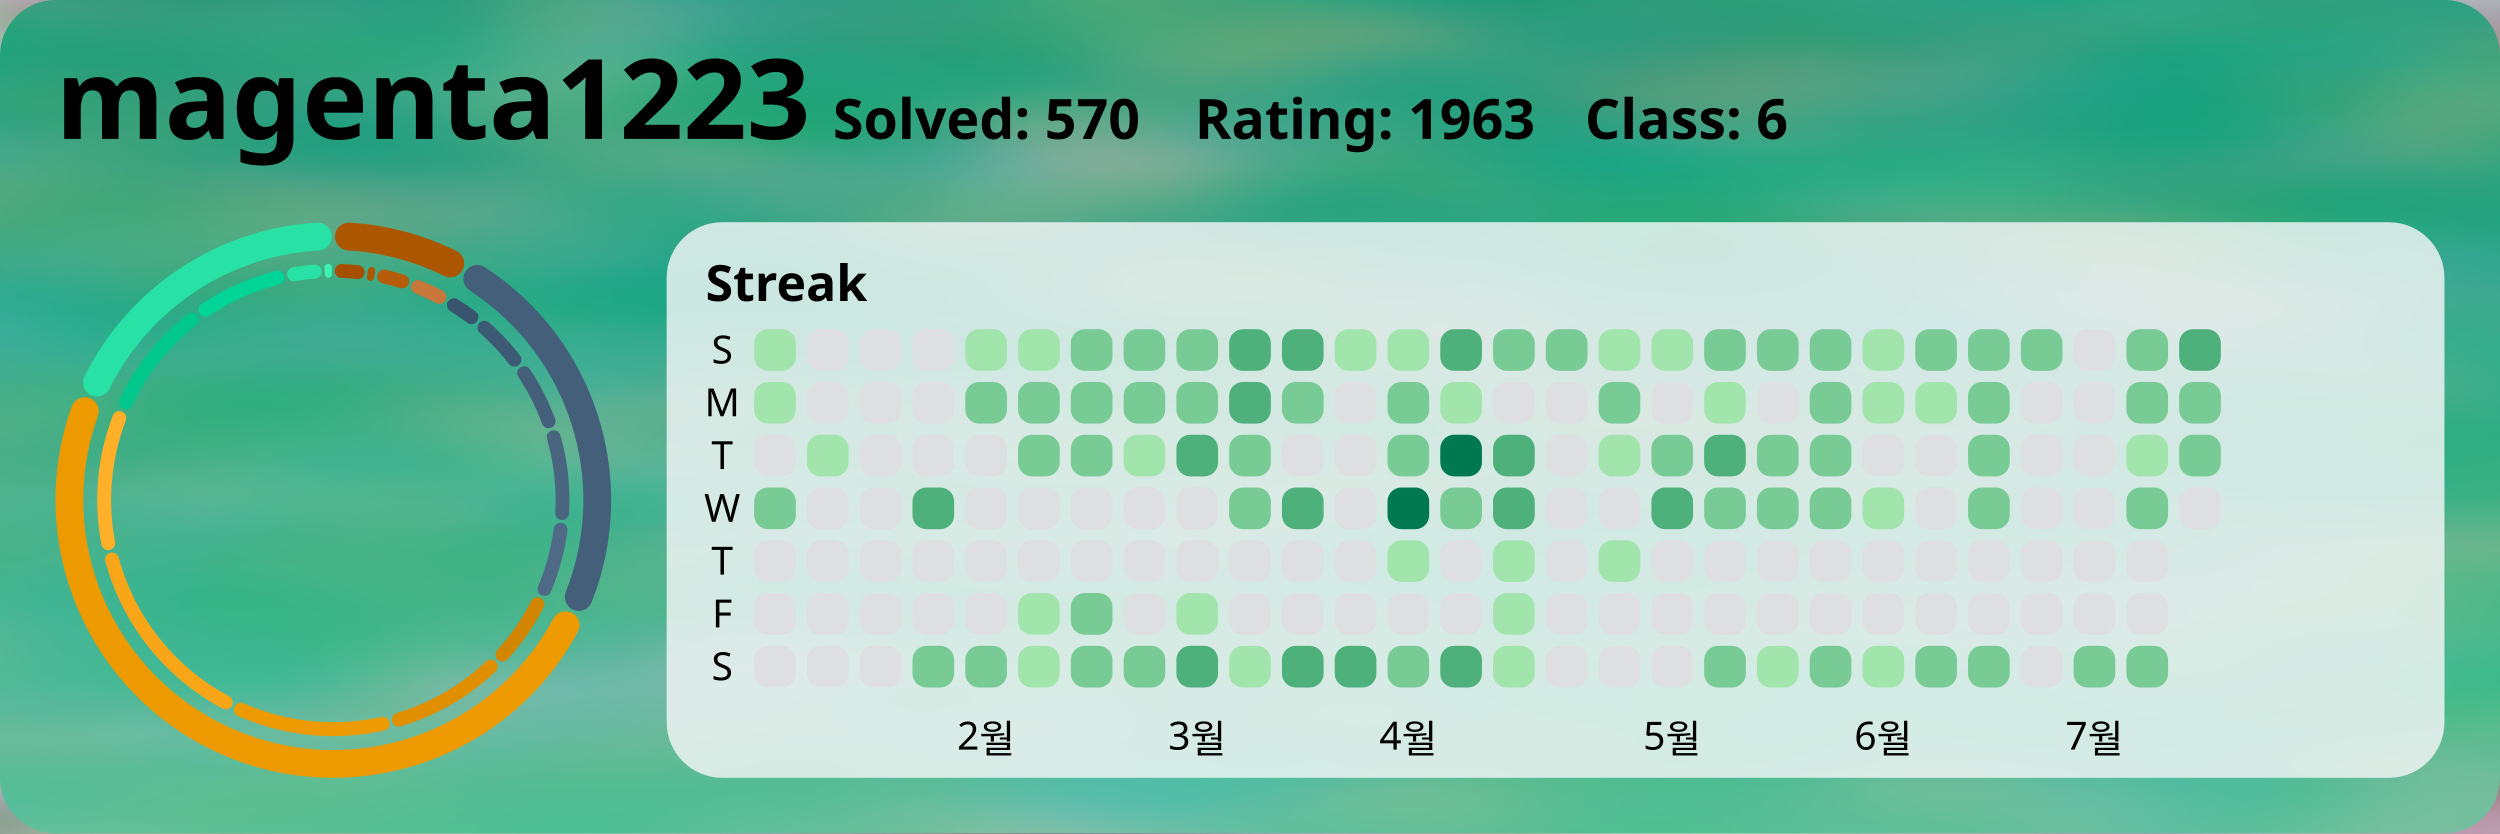
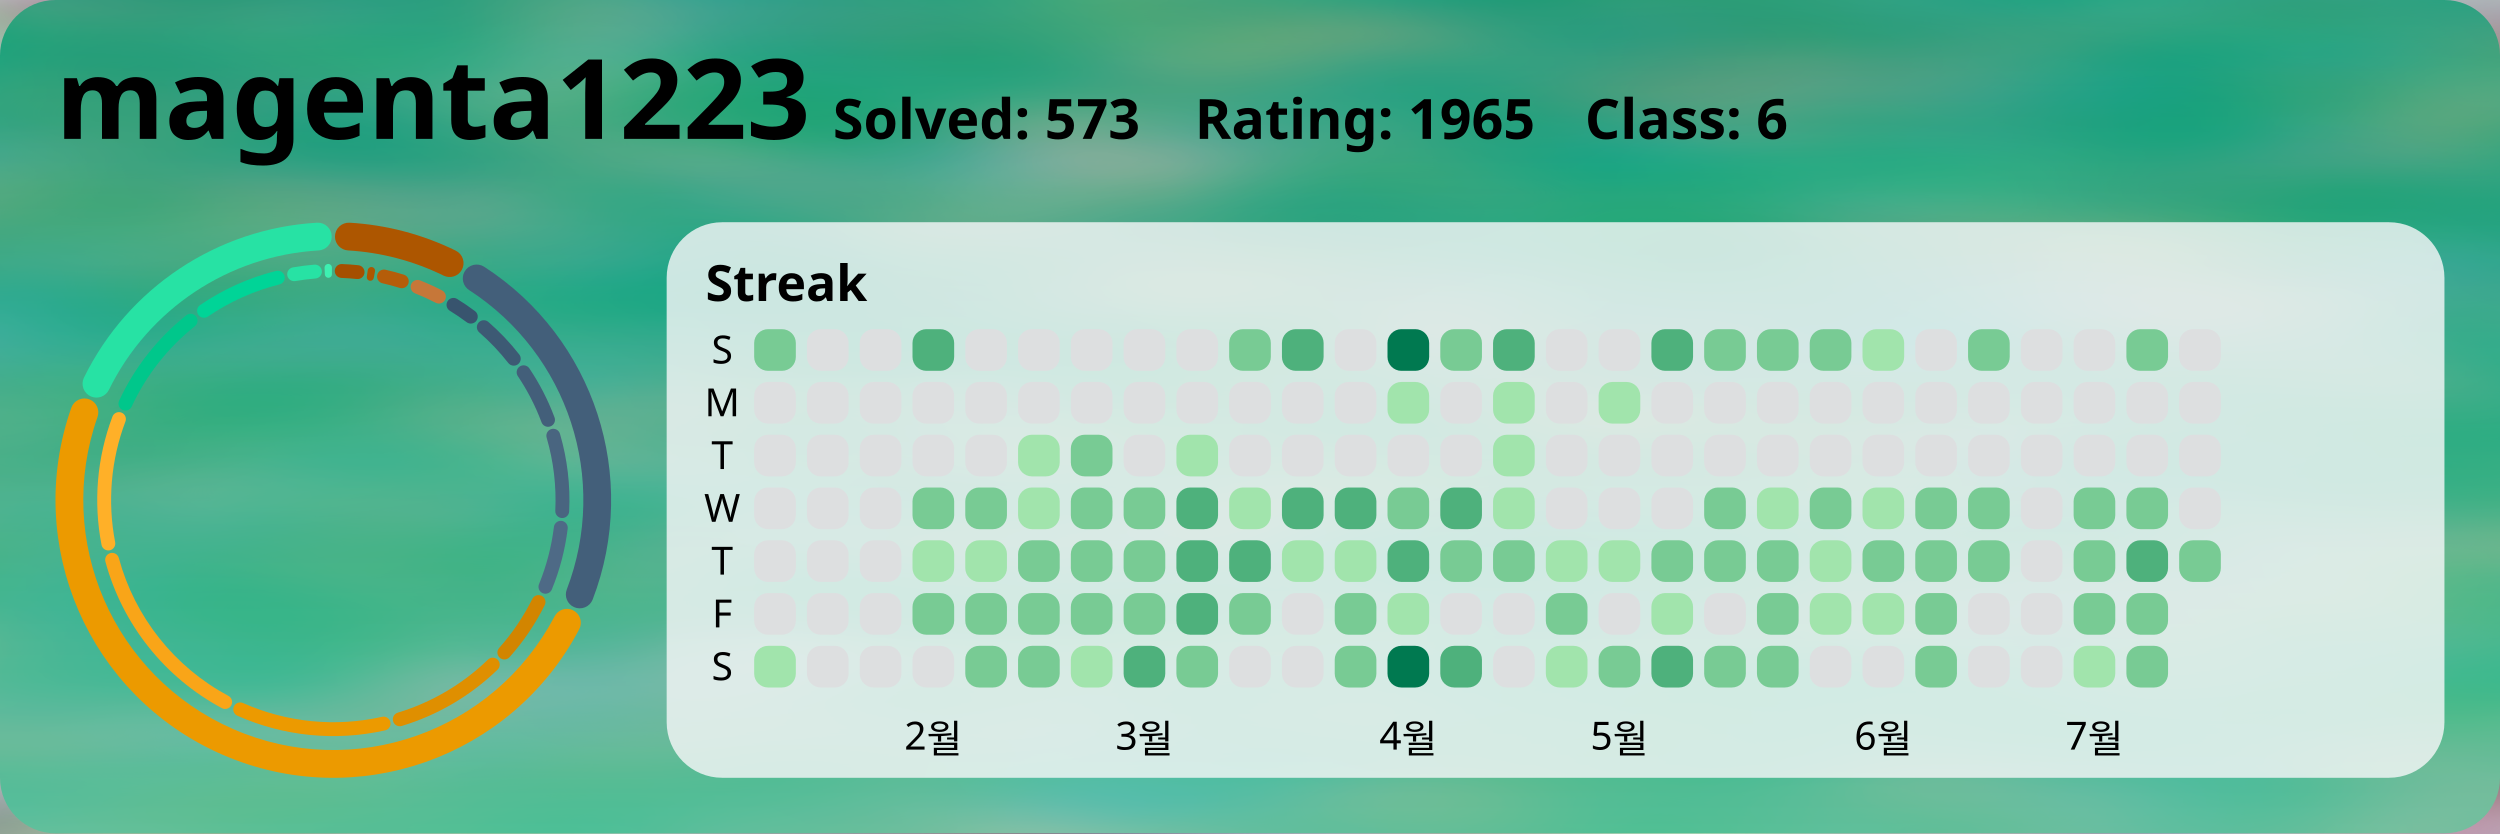
<svg xmlns="http://www.w3.org/2000/svg" id="svg" width="2700" height="900">
  <defs>
    <linearGradient id="ffflux-gradient" gradientTransform="rotate(360, 0.5, 0.5)" x1="50%" y1="0%" x2="50%" y2="100%">
      <stop id="stop1" stop-color="#00C78B" stop-opacity="1" offset="0%" />
      <stop id="stop2" stop-color="#51FDBD" stop-opacity="1" offset="100%" />
    </linearGradient>
    <filter id="ffflux-filter" x="-20%" y="-20%" width="140%" height="140%" filterUnits="objectBoundingBox" primitiveUnits="userSpaceOnUse" color-interpolation-filters="sRGB">
      <feTurbulence type="fractalNoise" baseFrequency="0.002 0.007" numOctaves="2" seed="2" stitchTiles="stitch" x="0%" y="0%" width="100%" height="100%" result="turbulence" />
      <feGaussianBlur stdDeviation="0 0" x="0%" y="0%" width="100%" height="100%" in="turbulence" edgeMode="duplicate" result="blur" />
      <feBlend mode="screen" x="0%" y="0%" width="100%" height="100%" in="SourceGraphic" in2="blur" result="blend" />
      <feComponentTransfer>
        <feFuncR type="linear" slope="0.75" />
        <feFuncG type="linear" slope="0.75" />
        <feFuncB type="linear" slope="0.75" />
      </feComponentTransfer>
    </filter>
  </defs>
  <rect width="2700" height="900" fill="url(#ffflux-gradient)" filter="url(#ffflux-filter)" rx="60" ry="60" />
  <text x="60" y="150" style="font-size: 120px; color: black; font-family: &quot;Noto Sans&quot;, sans-serif; font-weight: bold;">magenta1223</text>
-   <text x="899.531" y="150" style="font-size: 60px; color: black; font-family: &quot;Noto Sans&quot;, sans-serif; font-weight: bold;">Solved: 570</text>
-   <text x="1290.359" y="150" style="font-size: 60px; color: black; font-family: &quot;Noto Sans&quot;, sans-serif; font-weight: bold;">Rating: 1963</text>
+   <text x="899.531" y="150" style="font-size: 60px; color: black; font-family: &quot;Noto Sans&quot;, sans-serif; font-weight: bold;">Solved: 573</text>
+   <text x="1290.359" y="150" style="font-size: 60px; color: black; font-family: &quot;Noto Sans&quot;, sans-serif; font-weight: bold;">Rating: 1965</text>
  <text x="1711.656" y="150" style="font-size: 60px; color: black; font-family: &quot;Noto Sans&quot;, sans-serif; font-weight: bold;">Class: 6</text>
  <g transform="translate(360,540)">
    <path d="M0,-255L0,-240Z" fill="#9D4900" />
-     <path d="M1.528,-247.335A7.5,7.5,0,0,1,9.302,-254.83A255,255,0,0,1,27.186,-253.547A7.5,7.5,0,0,1,33.81,-245.018L33.81,-245.018A7.5,7.5,0,0,1,25.587,-238.632A240,240,0,0,0,8.754,-239.84A7.5,7.5,0,0,1,1.528,-247.335Z" fill="#A54F00" />
-     <path d="M37.348,-248.144A4.005,4.005,0,1,1,45.247,-246.825L43.916,-239.805A3.848,3.848,0,0,1,36.328,-241.071Z" fill="#AD5600" />
-     <path d="M47.579,-242.721A7.5,7.5,0,0,1,56.613,-248.636A255,255,0,0,1,76.631,-243.213A7.5,7.5,0,0,1,81.444,-233.547L81.444,-233.547A7.5,7.5,0,0,1,72.124,-228.907A240,240,0,0,0,53.283,-234.011A7.5,7.5,0,0,1,47.579,-242.721Z" fill="#B55D0A" />
-     <path d="M84.323,-232.523A7.5,7.5,0,0,1,94.159,-236.979A255,255,0,0,1,118.116,-225.995A7.5,7.5,0,0,1,121.158,-215.634L121.158,-215.634A7.5,7.5,0,0,1,111.168,-212.701A240,240,0,0,0,88.62,-223.039A7.5,7.5,0,0,1,84.323,-232.523Z" fill="#C67739" />
-     <path d="M123.813,-214.12A7.5,7.5,0,0,1,134.278,-216.782A255,255,0,0,1,153.703,-203.471A7.5,7.5,0,0,1,154.997,-192.751L154.997,-192.751A7.5,7.5,0,0,1,144.661,-191.502A240,240,0,0,0,126.379,-204.03A7.5,7.5,0,0,1,123.813,-214.12Z" fill="#38546E" />
-     <path d="M157.367,-190.821A7.5,7.5,0,0,1,168.128,-191.724A255,255,0,0,1,201.559,-156.202A7.5,7.5,0,0,1,200.005,-145.516L200.005,-145.516A7.5,7.5,0,0,1,189.702,-147.014A240,240,0,0,0,158.238,-180.446A7.5,7.5,0,0,1,157.367,-190.821Z" fill="#3D5A74" />
-     <path d="M201.788,-143.034A7.5,7.5,0,0,1,212.41,-141.092A255,255,0,0,1,239.484,-87.593A7.5,7.5,0,0,1,234.758,-77.884L234.758,-77.884A7.5,7.5,0,0,1,225.396,-82.441A240,240,0,0,0,199.915,-132.792A7.5,7.5,0,0,1,201.788,-143.034Z" fill="#435F7A" />
-     <path d="M235.702,-74.978A7.5,7.5,0,0,1,245.232,-69.901A255,255,0,0,1,254.583,14.581A7.5,7.5,0,0,1,246.393,21.619L246.393,21.619A7.5,7.5,0,0,1,239.607,13.723A240,240,0,0,0,230.807,-65.789A7.5,7.5,0,0,1,235.702,-74.978Z" fill="#496580" />
-     <path d="M246.107,24.662A7.5,7.5,0,0,1,252.842,33.103A255,255,0,0,1,234.977,99.05A7.5,7.5,0,0,1,224.902,102.937L224.902,102.937A7.5,7.5,0,0,1,221.155,93.224A240,240,0,0,0,237.969,31.155A7.5,7.5,0,0,1,246.107,24.662Z" fill="#4E6A86" />
-     <path d="M223.613,105.708A7.5,7.5,0,0,1,227.13,115.917A255,255,0,0,1,188.198,172.065A7.5,7.5,0,0,1,177.404,172.351L177.404,172.351A7.5,7.5,0,0,1,177.128,161.944A240,240,0,0,0,213.77,109.099A7.5,7.5,0,0,1,223.613,105.708Z" fill="#D28500" />
-     <path d="M175.261,174.53A7.5,7.5,0,0,1,175.153,185.328A255,255,0,0,1,72.922,244.351A7.5,7.5,0,0,1,63.517,239.045L63.517,239.045A7.5,7.5,0,0,1,68.632,229.977A240,240,0,0,0,164.85,174.426A7.5,7.5,0,0,1,175.261,174.53Z" fill="#DF8F00" />
-     <path d="M60.559,239.812A7.5,7.5,0,0,1,54.914,249.017A255,255,0,0,1,-102.922,233.307A7.5,7.5,0,0,1,-106.642,223.17L-106.642,223.17A7.5,7.5,0,0,1,-96.867,219.583A240,240,0,0,0,51.683,234.369A7.5,7.5,0,0,1,60.559,239.812Z" fill="#EC9A00" />
-     <path d="M-109.391,221.835A7.5,7.5,0,0,1,-119.657,225.183A255,255,0,0,1,-246.268,66.161A7.5,7.5,0,0,1,-240.705,56.906L-240.705,56.906A7.5,7.5,0,0,1,-231.781,62.269A240,240,0,0,0,-112.618,211.937A7.5,7.5,0,0,1,-109.391,221.835Z" fill="#F9A518" />
-     <path d="M-241.389,53.928A7.5,7.5,0,0,1,-250.436,48.031A255,255,0,0,1,-238.123,-91.227A7.5,7.5,0,0,1,-228.183,-95.445L-228.183,-95.445A7.5,7.5,0,0,1,-224.116,-85.861A240,240,0,0,0,-235.704,45.206A7.5,7.5,0,0,1,-241.389,53.928Z" fill="#FFB028" />
-     <path d="M-226.986,-98.257A7.5,7.5,0,0,1,-230.839,-108.344A255,255,0,0,1,-157.311,-200.695A7.5,7.5,0,0,1,-146.616,-199.2L-146.616,-199.2A7.5,7.5,0,0,1,-148.057,-188.889A240,240,0,0,0,-217.26,-101.971A7.5,7.5,0,0,1,-226.986,-98.257Z" fill="#00C78B" />
-     <path d="M-144.144,-200.997A7.5,7.5,0,0,1,-142.26,-211.629A255,255,0,0,1,-62.08,-247.328A7.5,7.5,0,0,1,-52.918,-241.613L-52.918,-241.613A7.5,7.5,0,0,1,-58.429,-232.779A240,240,0,0,0,-133.892,-199.181A7.5,7.5,0,0,1,-144.144,-200.997Z" fill="#00D497" />
-     <path d="M-49.929,-242.248A7.5,7.5,0,0,1,-43.884,-251.196A255,255,0,0,1,-20.525,-254.173A7.5,7.5,0,0,1,-12.429,-247.028L-12.429,-247.028A7.5,7.5,0,0,1,-19.318,-239.221A240,240,0,0,0,-41.303,-236.419A7.5,7.5,0,0,1,-49.929,-242.248Z" fill="#27E2A4" />
-     <path d="M-9.534,-250.757A4.005,4.005,0,1,1,-1.528,-250.934L-1.528,-243.788A3.848,3.848,0,0,1,-9.219,-243.619Z" fill="#3EF0B1" />
+     <path d="M1.528,-247.335A7.5,7.5,0,0,1,9.302,-254.83A255,255,0,0,1,26.996,-253.567A7.5,7.5,0,0,1,33.626,-245.044L33.626,-245.044A7.5,7.5,0,0,1,25.408,-238.651A240,240,0,0,0,8.754,-239.84A7.5,7.5,0,0,1,1.528,-247.335Z" fill="#A54F00" />
+     <path d="M37.166,-248.2A3.977,3.977,0,1,1,45.011,-246.898L43.676,-239.82A3.819,3.819,0,0,1,36.143,-241.071Z" fill="#AD5600" />
+     <path d="M47.341,-242.767A7.5,7.5,0,0,1,56.369,-248.692A255,255,0,0,1,76.196,-243.35A7.5,7.5,0,0,1,81.026,-233.692L81.026,-233.692A7.5,7.5,0,0,1,71.714,-229.035A240,240,0,0,0,53.053,-234.063A7.5,7.5,0,0,1,47.341,-242.767Z" fill="#B55D0A" />
+     <path d="M83.907,-232.673A7.5,7.5,0,0,1,93.735,-237.147A255,255,0,0,1,117.503,-226.314A7.5,7.5,0,0,1,120.572,-215.962L120.572,-215.962A7.5,7.5,0,0,1,110.591,-213.002A240,240,0,0,0,88.221,-223.197A7.5,7.5,0,0,1,83.907,-232.673Z" fill="#C67739" />
+     <path d="M123.231,-214.455A7.5,7.5,0,0,1,133.689,-217.146A255,255,0,0,1,152.974,-204.02A7.5,7.5,0,0,1,154.307,-193.304L154.307,-193.304A7.5,7.5,0,0,1,143.975,-192.019A240,240,0,0,0,125.825,-204.372A7.5,7.5,0,0,1,123.231,-214.455Z" fill="#38546E" />
+     <path d="M156.683,-191.383A7.5,7.5,0,0,1,167.44,-192.324A255,255,0,0,1,200.781,-157.201A7.5,7.5,0,0,1,199.281,-146.507L199.281,-146.507A7.5,7.5,0,0,1,188.97,-147.953A240,240,0,0,0,157.591,-181.011A7.5,7.5,0,0,1,156.683,-191.383Z" fill="#3D5A74" />
+     <path d="M201.076,-144.034A7.5,7.5,0,0,1,211.707,-142.144A255,255,0,0,1,238.902,-89.167A7.5,7.5,0,0,1,234.24,-79.427L234.24,-79.427A7.5,7.5,0,0,1,224.849,-83.922A240,240,0,0,0,199.254,-133.783A7.5,7.5,0,0,1,201.076,-144.034Z" fill="#435F7A" />
+     <path d="M235.204,-76.527A7.5,7.5,0,0,1,244.767,-71.513A255,255,0,0,1,254.7,12.362A7.5,7.5,0,0,1,246.572,19.471L246.572,19.471A7.5,7.5,0,0,1,239.718,11.635A240,240,0,0,0,230.369,-67.306A7.5,7.5,0,0,1,235.204,-76.527Z" fill="#496580" />
+     <path d="M246.313,22.516A7.5,7.5,0,0,1,253.121,30.898A255,255,0,0,1,236.004,96.577A7.5,7.5,0,0,1,225.971,100.569L225.971,100.569A7.5,7.5,0,0,1,222.122,90.896A240,240,0,0,0,238.232,29.08A7.5,7.5,0,0,1,246.313,22.516Z" fill="#4E6A86" />
+     <path d="M224.711,103.353A7.5,7.5,0,0,1,228.335,113.525A255,255,0,0,1,190.299,169.739A7.5,7.5,0,0,1,179.509,170.158L179.509,170.158A7.5,7.5,0,0,1,179.105,159.754A240,240,0,0,0,214.904,106.847A7.5,7.5,0,0,1,224.711,103.353Z" fill="#D28500" />
+     <path d="M177.393,172.362A7.5,7.5,0,0,1,177.418,183.161A255,255,0,0,1,73.937,244.046A7.5,7.5,0,0,1,64.51,238.779L64.51,238.779A7.5,7.5,0,0,1,69.587,229.69A240,240,0,0,0,166.982,172.386A7.5,7.5,0,0,1,177.393,172.362Z" fill="#DF8F00" />
+     <path d="M61.555,239.558A7.5,7.5,0,0,1,55.948,248.787A255,255,0,0,1,-103.648,232.985A7.5,7.5,0,0,1,-107.337,222.836L-107.337,222.836A7.5,7.5,0,0,1,-97.551,219.28A240,240,0,0,0,52.657,234.152A7.5,7.5,0,0,1,61.555,239.558Z" fill="#EC9A00" />
+     <path d="M-110.081,221.493A7.5,7.5,0,0,1,-120.358,224.809A255,255,0,0,1,-246.164,66.545A7.5,7.5,0,0,1,-240.616,57.281L-240.616,57.281A7.5,7.5,0,0,1,-231.684,62.631A240,240,0,0,0,-113.278,211.585A7.5,7.5,0,0,1,-110.081,221.493Z" fill="#F9A518" />
+     <path d="M-241.305,54.304A7.5,7.5,0,0,1,-250.36,48.421A255,255,0,0,1,-238.563,-90.071A7.5,7.5,0,0,1,-228.643,-94.337L-228.643,-94.337A7.5,7.5,0,0,1,-224.53,-84.773A240,240,0,0,0,-235.633,45.573A7.5,7.5,0,0,1,-241.305,54.304Z" fill="#FFB028" />
+     <path d="M-227.46,-97.155A7.5,7.5,0,0,1,-231.361,-107.224A255,255,0,0,1,-158.846,-199.481A7.5,7.5,0,0,1,-148.141,-198.069L-148.141,-198.069A7.5,7.5,0,0,1,-149.503,-187.747A240,240,0,0,0,-217.752,-100.917A7.5,7.5,0,0,1,-227.46,-97.155Z" fill="#00C78B" />
+     <path d="M-145.682,-199.884A7.5,7.5,0,0,1,-143.881,-210.531A255,255,0,0,1,-61.809,-247.396A7.5,7.5,0,0,1,-52.653,-241.671L-52.653,-241.671A7.5,7.5,0,0,1,-58.173,-232.843A240,240,0,0,0,-135.417,-198.147A7.5,7.5,0,0,1,-145.682,-199.884Z" fill="#00D497" />
+     <path d="M-49.664,-242.303A7.5,7.5,0,0,1,-43.608,-251.244A255,255,0,0,1,-20.466,-254.177A7.5,7.5,0,0,1,-12.372,-247.03L-12.372,-247.03A7.5,7.5,0,0,1,-19.262,-239.226A240,240,0,0,0,-41.043,-236.464A7.5,7.5,0,0,1,-49.664,-242.303Z" fill="#27E2A4" />
+     <path d="M-9.478,-250.788A3.977,3.977,0,1,1,-1.528,-250.963L-1.528,-243.76A3.819,3.819,0,0,1,-9.162,-243.593Z" fill="#3EF0B1" />
    <path d="M0,-255L0,-240Z" fill="#51FDBD" />
    <path d="M0,-255L0,-240Z" fill="#009EE5" />
    <path d="M0,-255L0,-240Z" fill="#00A9F0" />
    <path d="M0,-255L0,-240Z" fill="#00B4FC" />
    <path d="M0,-255L0,-240Z" fill="#2BBFFF" />
    <path d="M0,-255L0,-240Z" fill="#41CAFF" />
    <path d="M0,-255L0,-240Z" fill="#E0004C" />
    <path d="M0,-255L0,-240Z" fill="#EA0053" />
    <path d="M0,-255L0,-240Z" fill="#F5005A" />
    <path d="M0,-255L0,-240Z" fill="#FF0062" />
    <path d="M0,-255L0,-240Z" fill="#CE3D38" />
-     <path d="M1.761,-284.507A15,15,0,0,1,17.643,-299.481A300,300,0,0,1,132.981,-268.917A15,15,0,0,1,139.363,-248.042L139.363,-248.042A15,15,0,0,1,119.683,-242.025A270,270,0,0,0,15.879,-269.533A15,15,0,0,1,1.761,-284.507Z" fill="#AD5600" />
-     <path d="M142.423,-246.298A15,15,0,0,1,163.637,-251.442A300,300,0,0,1,278.98,110.32A15,15,0,0,1,258.704,118.404L258.704,118.404A15,15,0,0,1,251.082,99.288A270,270,0,0,0,147.273,-226.298A15,15,0,0,1,142.423,-246.298Z" fill="#435F7A" />
-     <path d="M257.218,121.598A15,15,0,0,1,264.096,142.314A300,300,0,0,1,-282.475,-101.035A15,15,0,0,1,-262.477,-109.786L-262.477,-109.786A15,15,0,0,1,-254.227,-90.932A270,270,0,0,0,237.687,128.082A15,15,0,0,1,257.218,121.598Z" fill="#EC9A00" />
-     <path d="M-261.098,-113.027A15,15,0,0,1,-268.657,-133.504A300,300,0,0,1,-17.643,-299.481A15,15,0,0,1,-1.761,-284.507L-1.761,-284.507A15,15,0,0,1,-15.879,-269.533A270,270,0,0,0,-241.791,-120.154A15,15,0,0,1,-261.098,-113.027Z" fill="#27E2A4" />
+     <path d="M1.761,-284.507A15,15,0,0,1,17.643,-299.481A300,300,0,0,1,132.251,-269.276A15,15,0,0,1,138.69,-248.42L138.69,-248.42A15,15,0,0,1,119.026,-242.349A270,270,0,0,0,15.879,-269.533A15,15,0,0,1,1.761,-284.507Z" fill="#AD5600" />
+     <path d="M141.755,-246.684A15,15,0,0,1,162.954,-251.885A300,300,0,0,1,280.123,107.383A15,15,0,0,1,259.933,115.68L259.933,115.68A15,15,0,0,1,252.111,96.645A270,270,0,0,0,146.658,-226.696A15,15,0,0,1,141.755,-246.684Z" fill="#435F7A" />
+     <path d="M258.481,118.889A15,15,0,0,1,265.576,139.532A300,300,0,0,1,-282.961,-99.665A15,15,0,0,1,-263.006,-108.512L-263.006,-108.512A15,15,0,0,1,-254.665,-89.698A270,270,0,0,0,239.019,125.579A15,15,0,0,1,258.481,118.889Z" fill="#EC9A00" />
+     <path d="M-261.643,-111.759A15,15,0,0,1,-269.301,-132.2A300,300,0,0,1,-17.643,-299.481A15,15,0,0,1,-1.761,-284.507L-1.761,-284.507A15,15,0,0,1,-15.879,-269.533A270,270,0,0,0,-242.371,-118.98A15,15,0,0,1,-261.643,-111.759Z" fill="#27E2A4" />
    <path d="M0,-300L0,-270Z" fill="#00B4FC" />
    <path d="M0,-300L0,-270Z" fill="#F5005A" />
  </g>
  <rect transform="translate(720,240)" width="1920" height="600" rx="60" ry="60" style="fill: rgb(247, 248, 249); opacity: 0.8;" />
  <text transform="translate(720,240)" x="42" y="66" style="dominant-baseline: middle; font-size: 54px; color: black; font-family: &quot;Noto Sans&quot;, sans-serif; font-weight: bold;">Streak</text>
  <g transform="translate(780,378)">
    <text x="0" y="0" style="text-anchor: middle; dominant-baseline: middle; font-size: 42px; color: black; font-family: &quot;Noto Sans&quot;, sans-serif;">S</text>
    <text x="0" y="57" style="text-anchor: middle; dominant-baseline: middle; font-size: 42px; color: black; font-family: &quot;Noto Sans&quot;, sans-serif;">M</text>
    <text x="0" y="114" style="text-anchor: middle; dominant-baseline: middle; font-size: 42px; color: black; font-family: &quot;Noto Sans&quot;, sans-serif;">T</text>
    <text x="0" y="171" style="text-anchor: middle; dominant-baseline: middle; font-size: 42px; color: black; font-family: &quot;Noto Sans&quot;, sans-serif;">W</text>
    <text x="0" y="228" style="text-anchor: middle; dominant-baseline: middle; font-size: 42px; color: black; font-family: &quot;Noto Sans&quot;, sans-serif;">T</text>
    <text x="0" y="285" style="text-anchor: middle; dominant-baseline: middle; font-size: 42px; color: black; font-family: &quot;Noto Sans&quot;, sans-serif;">F</text>
    <text x="0" y="342" style="text-anchor: middle; dominant-baseline: middle; font-size: 42px; color: black; font-family: &quot;Noto Sans&quot;, sans-serif;">S</text>
-     <rect rx="15" ry="15" width="45" height="45" fill="#A1E4AC" x="34.5" y="-22.5" />
-     <rect rx="15" ry="15" width="45" height="45" fill="#A1E4AC" x="34.5" y="34.5" />
+     <rect rx="15" ry="15" width="45" height="45" fill="#78CB94" x="34.5" y="-22.5" />
+     <rect rx="15" ry="15" width="45" height="45" fill="#DDDFE0" x="34.5" y="34.5" />
    <rect rx="15" ry="15" width="45" height="45" fill="#DDDFE0" x="34.5" y="91.5" />
-     <rect rx="15" ry="15" width="45" height="45" fill="#78CB94" x="34.5" y="148.5" />
+     <rect rx="15" ry="15" width="45" height="45" fill="#DDDFE0" x="34.5" y="148.5" />
    <rect rx="15" ry="15" width="45" height="45" fill="#DDDFE0" x="34.5" y="205.5" />
    <rect rx="15" ry="15" width="45" height="45" fill="#DDDFE0" x="34.5" y="262.5" />
-     <rect rx="15" ry="15" width="45" height="45" fill="#DDDFE0" x="34.5" y="319.5" />
+     <rect rx="15" ry="15" width="45" height="45" fill="#A1E4AC" x="34.5" y="319.5" />
    <rect rx="15" ry="15" width="45" height="45" fill="#DDDFE0" x="91.5" y="-22.5" />
    <rect rx="15" ry="15" width="45" height="45" fill="#DDDFE0" x="91.5" y="34.5" />
-     <rect rx="15" ry="15" width="45" height="45" fill="#A1E4AC" x="91.5" y="91.5" />
+     <rect rx="15" ry="15" width="45" height="45" fill="#DDDFE0" x="91.5" y="91.5" />
    <rect rx="15" ry="15" width="45" height="45" fill="#DDDFE0" x="91.5" y="148.5" />
    <rect rx="15" ry="15" width="45" height="45" fill="#DDDFE0" x="91.5" y="205.5" />
    <rect rx="15" ry="15" width="45" height="45" fill="#DDDFE0" x="91.5" y="262.5" />
    <rect rx="15" ry="15" width="45" height="45" fill="#DDDFE0" x="91.5" y="319.5" />
    <rect rx="15" ry="15" width="45" height="45" fill="#DDDFE0" x="148.5" y="-22.5" />
    <rect rx="15" ry="15" width="45" height="45" fill="#DDDFE0" x="148.5" y="34.5" />
    <rect rx="15" ry="15" width="45" height="45" fill="#DDDFE0" x="148.5" y="91.5" />
    <rect rx="15" ry="15" width="45" height="45" fill="#DDDFE0" x="148.5" y="148.5" />
    <rect rx="15" ry="15" width="45" height="45" fill="#DDDFE0" x="148.5" y="205.5" />
    <rect rx="15" ry="15" width="45" height="45" fill="#DDDFE0" x="148.5" y="262.5" />
    <rect rx="15" ry="15" width="45" height="45" fill="#DDDFE0" x="148.5" y="319.5" />
-     <rect rx="15" ry="15" width="45" height="45" fill="#DDDFE0" x="205.5" y="-22.5" />
+     <rect rx="15" ry="15" width="45" height="45" fill="#4EB17C" x="205.5" y="-22.5" />
    <rect rx="15" ry="15" width="45" height="45" fill="#DDDFE0" x="205.5" y="34.5" />
    <rect rx="15" ry="15" width="45" height="45" fill="#DDDFE0" x="205.5" y="91.5" />
-     <rect rx="15" ry="15" width="45" height="45" fill="#4EB17C" x="205.5" y="148.5" />
-     <rect rx="15" ry="15" width="45" height="45" fill="#DDDFE0" x="205.5" y="205.5" />
-     <rect rx="15" ry="15" width="45" height="45" fill="#DDDFE0" x="205.5" y="262.5" />
-     <rect rx="15" ry="15" width="45" height="45" fill="#78CB94" x="205.5" y="319.5" />
-     <rect rx="15" ry="15" width="45" height="45" fill="#A1E4AC" x="262.5" y="-22.5" />
-     <rect rx="15" ry="15" width="45" height="45" fill="#78CB94" x="262.5" y="34.5" />
+     <rect rx="15" ry="15" width="45" height="45" fill="#78CB94" x="205.5" y="148.5" />
+     <rect rx="15" ry="15" width="45" height="45" fill="#A1E4AC" x="205.5" y="205.5" />
+     <rect rx="15" ry="15" width="45" height="45" fill="#78CB94" x="205.5" y="262.5" />
+     <rect rx="15" ry="15" width="45" height="45" fill="#DDDFE0" x="205.5" y="319.5" />
+     <text x="228" y="399" style="text-anchor: middle; dominant-baseline: hanging; font-size: 42px; color: black; font-family: &quot;Noto Sans&quot;, sans-serif;">2월</text>
+     <rect rx="15" ry="15" width="45" height="45" fill="#DDDFE0" x="262.5" y="-22.5" />
+     <rect rx="15" ry="15" width="45" height="45" fill="#DDDFE0" x="262.5" y="34.5" />
    <rect rx="15" ry="15" width="45" height="45" fill="#DDDFE0" x="262.5" y="91.5" />
-     <rect rx="15" ry="15" width="45" height="45" fill="#DDDFE0" x="262.5" y="148.5" />
-     <rect rx="15" ry="15" width="45" height="45" fill="#DDDFE0" x="262.5" y="205.5" />
-     <rect rx="15" ry="15" width="45" height="45" fill="#DDDFE0" x="262.5" y="262.5" />
+     <rect rx="15" ry="15" width="45" height="45" fill="#78CB94" x="262.5" y="148.5" />
+     <rect rx="15" ry="15" width="45" height="45" fill="#A1E4AC" x="262.5" y="205.5" />
+     <rect rx="15" ry="15" width="45" height="45" fill="#78CB94" x="262.5" y="262.5" />
    <rect rx="15" ry="15" width="45" height="45" fill="#78CB94" x="262.5" y="319.5" />
-     <text x="285" y="399" style="text-anchor: middle; dominant-baseline: hanging; font-size: 42px; color: black; font-family: &quot;Noto Sans&quot;, sans-serif;">2월</text>
-     <rect rx="15" ry="15" width="45" height="45" fill="#A1E4AC" x="319.5" y="-22.5" />
-     <rect rx="15" ry="15" width="45" height="45" fill="#78CB94" x="319.5" y="34.5" />
-     <rect rx="15" ry="15" width="45" height="45" fill="#78CB94" x="319.5" y="91.5" />
-     <rect rx="15" ry="15" width="45" height="45" fill="#DDDFE0" x="319.5" y="148.5" />
-     <rect rx="15" ry="15" width="45" height="45" fill="#DDDFE0" x="319.5" y="205.5" />
-     <rect rx="15" ry="15" width="45" height="45" fill="#A1E4AC" x="319.5" y="262.5" />
-     <rect rx="15" ry="15" width="45" height="45" fill="#A1E4AC" x="319.5" y="319.5" />
-     <rect rx="15" ry="15" width="45" height="45" fill="#78CB94" x="376.5" y="-22.5" />
-     <rect rx="15" ry="15" width="45" height="45" fill="#78CB94" x="376.5" y="34.5" />
+     <rect rx="15" ry="15" width="45" height="45" fill="#DDDFE0" x="319.5" y="-22.5" />
+     <rect rx="15" ry="15" width="45" height="45" fill="#DDDFE0" x="319.5" y="34.5" />
+     <rect rx="15" ry="15" width="45" height="45" fill="#A1E4AC" x="319.5" y="91.5" />
+     <rect rx="15" ry="15" width="45" height="45" fill="#A1E4AC" x="319.5" y="148.5" />
+     <rect rx="15" ry="15" width="45" height="45" fill="#78CB94" x="319.5" y="205.5" />
+     <rect rx="15" ry="15" width="45" height="45" fill="#78CB94" x="319.5" y="262.5" />
+     <rect rx="15" ry="15" width="45" height="45" fill="#78CB94" x="319.5" y="319.5" />
+     <rect rx="15" ry="15" width="45" height="45" fill="#DDDFE0" x="376.5" y="-22.5" />
+     <rect rx="15" ry="15" width="45" height="45" fill="#DDDFE0" x="376.5" y="34.5" />
    <rect rx="15" ry="15" width="45" height="45" fill="#78CB94" x="376.5" y="91.5" />
-     <rect rx="15" ry="15" width="45" height="45" fill="#DDDFE0" x="376.5" y="148.5" />
-     <rect rx="15" ry="15" width="45" height="45" fill="#DDDFE0" x="376.5" y="205.5" />
+     <rect rx="15" ry="15" width="45" height="45" fill="#78CB94" x="376.5" y="148.5" />
+     <rect rx="15" ry="15" width="45" height="45" fill="#78CB94" x="376.5" y="205.5" />
    <rect rx="15" ry="15" width="45" height="45" fill="#78CB94" x="376.5" y="262.5" />
-     <rect rx="15" ry="15" width="45" height="45" fill="#78CB94" x="376.5" y="319.5" />
-     <rect rx="15" ry="15" width="45" height="45" fill="#78CB94" x="433.5" y="-22.5" />
-     <rect rx="15" ry="15" width="45" height="45" fill="#78CB94" x="433.5" y="34.5" />
-     <rect rx="15" ry="15" width="45" height="45" fill="#A1E4AC" x="433.5" y="91.5" />
-     <rect rx="15" ry="15" width="45" height="45" fill="#DDDFE0" x="433.5" y="148.5" />
-     <rect rx="15" ry="15" width="45" height="45" fill="#DDDFE0" x="433.5" y="205.5" />
-     <rect rx="15" ry="15" width="45" height="45" fill="#DDDFE0" x="433.5" y="262.5" />
-     <rect rx="15" ry="15" width="45" height="45" fill="#78CB94" x="433.5" y="319.5" />
-     <rect rx="15" ry="15" width="45" height="45" fill="#78CB94" x="490.5" y="-22.5" />
-     <rect rx="15" ry="15" width="45" height="45" fill="#78CB94" x="490.5" y="34.5" />
-     <rect rx="15" ry="15" width="45" height="45" fill="#4EB17C" x="490.5" y="91.5" />
-     <rect rx="15" ry="15" width="45" height="45" fill="#DDDFE0" x="490.5" y="148.5" />
-     <rect rx="15" ry="15" width="45" height="45" fill="#DDDFE0" x="490.5" y="205.5" />
-     <rect rx="15" ry="15" width="45" height="45" fill="#A1E4AC" x="490.5" y="262.5" />
-     <rect rx="15" ry="15" width="45" height="45" fill="#4EB17C" x="490.5" y="319.5" />
-     <text x="513" y="399" style="text-anchor: middle; dominant-baseline: hanging; font-size: 42px; color: black; font-family: &quot;Noto Sans&quot;, sans-serif;">3월</text>
-     <rect rx="15" ry="15" width="45" height="45" fill="#4EB17C" x="547.5" y="-22.5" />
-     <rect rx="15" ry="15" width="45" height="45" fill="#4EB17C" x="547.5" y="34.5" />
-     <rect rx="15" ry="15" width="45" height="45" fill="#78CB94" x="547.5" y="91.5" />
-     <rect rx="15" ry="15" width="45" height="45" fill="#78CB94" x="547.5" y="148.5" />
-     <rect rx="15" ry="15" width="45" height="45" fill="#DDDFE0" x="547.5" y="205.5" />
-     <rect rx="15" ry="15" width="45" height="45" fill="#DDDFE0" x="547.5" y="262.5" />
-     <rect rx="15" ry="15" width="45" height="45" fill="#A1E4AC" x="547.5" y="319.5" />
+     <rect rx="15" ry="15" width="45" height="45" fill="#A1E4AC" x="376.5" y="319.5" />
+     <rect rx="15" ry="15" width="45" height="45" fill="#DDDFE0" x="433.5" y="-22.5" />
+     <rect rx="15" ry="15" width="45" height="45" fill="#DDDFE0" x="433.5" y="34.5" />
+     <rect rx="15" ry="15" width="45" height="45" fill="#DDDFE0" x="433.5" y="91.5" />
+     <rect rx="15" ry="15" width="45" height="45" fill="#78CB94" x="433.5" y="148.5" />
+     <rect rx="15" ry="15" width="45" height="45" fill="#78CB94" x="433.5" y="205.5" />
+     <rect rx="15" ry="15" width="45" height="45" fill="#78CB94" x="433.5" y="262.5" />
+     <rect rx="15" ry="15" width="45" height="45" fill="#4EB17C" x="433.5" y="319.5" />
+     <text x="456" y="399" style="text-anchor: middle; dominant-baseline: hanging; font-size: 42px; color: black; font-family: &quot;Noto Sans&quot;, sans-serif;">3월</text>
+     <rect rx="15" ry="15" width="45" height="45" fill="#DDDFE0" x="490.5" y="-22.5" />
+     <rect rx="15" ry="15" width="45" height="45" fill="#DDDFE0" x="490.5" y="34.5" />
+     <rect rx="15" ry="15" width="45" height="45" fill="#A1E4AC" x="490.5" y="91.5" />
+     <rect rx="15" ry="15" width="45" height="45" fill="#4EB17C" x="490.5" y="148.5" />
+     <rect rx="15" ry="15" width="45" height="45" fill="#4EB17C" x="490.5" y="205.5" />
+     <rect rx="15" ry="15" width="45" height="45" fill="#4EB17C" x="490.5" y="262.5" />
+     <rect rx="15" ry="15" width="45" height="45" fill="#78CB94" x="490.5" y="319.5" />
+     <rect rx="15" ry="15" width="45" height="45" fill="#78CB94" x="547.5" y="-22.5" />
+     <rect rx="15" ry="15" width="45" height="45" fill="#DDDFE0" x="547.5" y="34.5" />
+     <rect rx="15" ry="15" width="45" height="45" fill="#DDDFE0" x="547.5" y="91.5" />
+     <rect rx="15" ry="15" width="45" height="45" fill="#A1E4AC" x="547.5" y="148.5" />
+     <rect rx="15" ry="15" width="45" height="45" fill="#4EB17C" x="547.5" y="205.5" />
+     <rect rx="15" ry="15" width="45" height="45" fill="#78CB94" x="547.5" y="262.5" />
+     <rect rx="15" ry="15" width="45" height="45" fill="#DDDFE0" x="547.5" y="319.5" />
    <rect rx="15" ry="15" width="45" height="45" fill="#4EB17C" x="604.5" y="-22.5" />
-     <rect rx="15" ry="15" width="45" height="45" fill="#78CB94" x="604.5" y="34.5" />
+     <rect rx="15" ry="15" width="45" height="45" fill="#DDDFE0" x="604.5" y="34.5" />
    <rect rx="15" ry="15" width="45" height="45" fill="#DDDFE0" x="604.5" y="91.5" />
    <rect rx="15" ry="15" width="45" height="45" fill="#4EB17C" x="604.5" y="148.5" />
-     <rect rx="15" ry="15" width="45" height="45" fill="#DDDFE0" x="604.5" y="205.5" />
+     <rect rx="15" ry="15" width="45" height="45" fill="#A1E4AC" x="604.5" y="205.5" />
    <rect rx="15" ry="15" width="45" height="45" fill="#DDDFE0" x="604.5" y="262.5" />
-     <rect rx="15" ry="15" width="45" height="45" fill="#4EB17C" x="604.5" y="319.5" />
-     <rect rx="15" ry="15" width="45" height="45" fill="#A1E4AC" x="661.5" y="-22.5" />
+     <rect rx="15" ry="15" width="45" height="45" fill="#DDDFE0" x="604.5" y="319.5" />
+     <rect rx="15" ry="15" width="45" height="45" fill="#DDDFE0" x="661.5" y="-22.5" />
    <rect rx="15" ry="15" width="45" height="45" fill="#DDDFE0" x="661.5" y="34.5" />
    <rect rx="15" ry="15" width="45" height="45" fill="#DDDFE0" x="661.5" y="91.5" />
-     <rect rx="15" ry="15" width="45" height="45" fill="#DDDFE0" x="661.5" y="148.5" />
-     <rect rx="15" ry="15" width="45" height="45" fill="#DDDFE0" x="661.5" y="205.5" />
-     <rect rx="15" ry="15" width="45" height="45" fill="#DDDFE0" x="661.5" y="262.5" />
-     <rect rx="15" ry="15" width="45" height="45" fill="#4EB17C" x="661.5" y="319.5" />
-     <rect rx="15" ry="15" width="45" height="45" fill="#A1E4AC" x="718.5" y="-22.5" />
-     <rect rx="15" ry="15" width="45" height="45" fill="#78CB94" x="718.5" y="34.5" />
-     <rect rx="15" ry="15" width="45" height="45" fill="#78CB94" x="718.5" y="91.5" />
-     <rect rx="15" ry="15" width="45" height="45" fill="#007950" x="718.5" y="148.5" />
-     <rect rx="15" ry="15" width="45" height="45" fill="#A1E4AC" x="718.5" y="205.5" />
-     <rect rx="15" ry="15" width="45" height="45" fill="#DDDFE0" x="718.5" y="262.5" />
-     <rect rx="15" ry="15" width="45" height="45" fill="#78CB94" x="718.5" y="319.5" />
+     <rect rx="15" ry="15" width="45" height="45" fill="#4EB17C" x="661.5" y="148.5" />
+     <rect rx="15" ry="15" width="45" height="45" fill="#A1E4AC" x="661.5" y="205.5" />
+     <rect rx="15" ry="15" width="45" height="45" fill="#78CB94" x="661.5" y="262.5" />
+     <rect rx="15" ry="15" width="45" height="45" fill="#78CB94" x="661.5" y="319.5" />
+     <rect rx="15" ry="15" width="45" height="45" fill="#007950" x="718.5" y="-22.5" />
+     <rect rx="15" ry="15" width="45" height="45" fill="#A1E4AC" x="718.5" y="34.5" />
+     <rect rx="15" ry="15" width="45" height="45" fill="#DDDFE0" x="718.5" y="91.5" />
+     <rect rx="15" ry="15" width="45" height="45" fill="#78CB94" x="718.5" y="148.5" />
+     <rect rx="15" ry="15" width="45" height="45" fill="#4EB17C" x="718.5" y="205.5" />
+     <rect rx="15" ry="15" width="45" height="45" fill="#A1E4AC" x="718.5" y="262.5" />
+     <rect rx="15" ry="15" width="45" height="45" fill="#007950" x="718.5" y="319.5" />
    <text x="741" y="399" style="text-anchor: middle; dominant-baseline: hanging; font-size: 42px; color: black; font-family: &quot;Noto Sans&quot;, sans-serif;">4월</text>
-     <rect rx="15" ry="15" width="45" height="45" fill="#4EB17C" x="775.5" y="-22.5" />
-     <rect rx="15" ry="15" width="45" height="45" fill="#A1E4AC" x="775.5" y="34.5" />
-     <rect rx="15" ry="15" width="45" height="45" fill="#007950" x="775.5" y="91.5" />
-     <rect rx="15" ry="15" width="45" height="45" fill="#78CB94" x="775.5" y="148.5" />
-     <rect rx="15" ry="15" width="45" height="45" fill="#DDDFE0" x="775.5" y="205.5" />
+     <rect rx="15" ry="15" width="45" height="45" fill="#78CB94" x="775.5" y="-22.5" />
+     <rect rx="15" ry="15" width="45" height="45" fill="#DDDFE0" x="775.5" y="34.5" />
+     <rect rx="15" ry="15" width="45" height="45" fill="#DDDFE0" x="775.5" y="91.5" />
+     <rect rx="15" ry="15" width="45" height="45" fill="#4EB17C" x="775.5" y="148.5" />
+     <rect rx="15" ry="15" width="45" height="45" fill="#78CB94" x="775.5" y="205.5" />
    <rect rx="15" ry="15" width="45" height="45" fill="#DDDFE0" x="775.5" y="262.5" />
    <rect rx="15" ry="15" width="45" height="45" fill="#4EB17C" x="775.5" y="319.5" />
-     <rect rx="15" ry="15" width="45" height="45" fill="#78CB94" x="832.5" y="-22.5" />
-     <rect rx="15" ry="15" width="45" height="45" fill="#DDDFE0" x="832.5" y="34.5" />
-     <rect rx="15" ry="15" width="45" height="45" fill="#4EB17C" x="832.5" y="91.5" />
-     <rect rx="15" ry="15" width="45" height="45" fill="#4EB17C" x="832.5" y="148.5" />
-     <rect rx="15" ry="15" width="45" height="45" fill="#A1E4AC" x="832.5" y="205.5" />
-     <rect rx="15" ry="15" width="45" height="45" fill="#A1E4AC" x="832.5" y="262.5" />
-     <rect rx="15" ry="15" width="45" height="45" fill="#A1E4AC" x="832.5" y="319.5" />
-     <rect rx="15" ry="15" width="45" height="45" fill="#78CB94" x="889.5" y="-22.5" />
+     <rect rx="15" ry="15" width="45" height="45" fill="#4EB17C" x="832.5" y="-22.5" />
+     <rect rx="15" ry="15" width="45" height="45" fill="#A1E4AC" x="832.5" y="34.5" />
+     <rect rx="15" ry="15" width="45" height="45" fill="#A1E4AC" x="832.5" y="91.5" />
+     <rect rx="15" ry="15" width="45" height="45" fill="#A1E4AC" x="832.5" y="148.5" />
+     <rect rx="15" ry="15" width="45" height="45" fill="#78CB94" x="832.5" y="205.5" />
+     <rect rx="15" ry="15" width="45" height="45" fill="#DDDFE0" x="832.5" y="262.5" />
+     <rect rx="15" ry="15" width="45" height="45" fill="#DDDFE0" x="832.5" y="319.5" />
+     <rect rx="15" ry="15" width="45" height="45" fill="#DDDFE0" x="889.5" y="-22.5" />
    <rect rx="15" ry="15" width="45" height="45" fill="#DDDFE0" x="889.5" y="34.5" />
    <rect rx="15" ry="15" width="45" height="45" fill="#DDDFE0" x="889.5" y="91.5" />
    <rect rx="15" ry="15" width="45" height="45" fill="#DDDFE0" x="889.5" y="148.5" />
-     <rect rx="15" ry="15" width="45" height="45" fill="#DDDFE0" x="889.5" y="205.5" />
-     <rect rx="15" ry="15" width="45" height="45" fill="#DDDFE0" x="889.5" y="262.5" />
-     <rect rx="15" ry="15" width="45" height="45" fill="#DDDFE0" x="889.5" y="319.5" />
-     <rect rx="15" ry="15" width="45" height="45" fill="#A1E4AC" x="946.5" y="-22.5" />
-     <rect rx="15" ry="15" width="45" height="45" fill="#78CB94" x="946.5" y="34.5" />
-     <rect rx="15" ry="15" width="45" height="45" fill="#A1E4AC" x="946.5" y="91.5" />
+     <rect rx="15" ry="15" width="45" height="45" fill="#A1E4AC" x="889.5" y="205.5" />
+     <rect rx="15" ry="15" width="45" height="45" fill="#78CB94" x="889.5" y="262.5" />
+     <rect rx="15" ry="15" width="45" height="45" fill="#A1E4AC" x="889.5" y="319.5" />
+     <rect rx="15" ry="15" width="45" height="45" fill="#DDDFE0" x="946.5" y="-22.5" />
+     <rect rx="15" ry="15" width="45" height="45" fill="#A1E4AC" x="946.5" y="34.5" />
+     <rect rx="15" ry="15" width="45" height="45" fill="#DDDFE0" x="946.5" y="91.5" />
    <rect rx="15" ry="15" width="45" height="45" fill="#DDDFE0" x="946.5" y="148.5" />
    <rect rx="15" ry="15" width="45" height="45" fill="#A1E4AC" x="946.5" y="205.5" />
    <rect rx="15" ry="15" width="45" height="45" fill="#DDDFE0" x="946.5" y="262.5" />
-     <rect rx="15" ry="15" width="45" height="45" fill="#DDDFE0" x="946.5" y="319.5" />
-     <rect rx="15" ry="15" width="45" height="45" fill="#A1E4AC" x="1003.5" y="-22.5" />
+     <rect rx="15" ry="15" width="45" height="45" fill="#78CB94" x="946.5" y="319.5" />
+     <text x="969" y="399" style="text-anchor: middle; dominant-baseline: hanging; font-size: 42px; color: black; font-family: &quot;Noto Sans&quot;, sans-serif;">5월</text>
+     <rect rx="15" ry="15" width="45" height="45" fill="#4EB17C" x="1003.5" y="-22.5" />
    <rect rx="15" ry="15" width="45" height="45" fill="#DDDFE0" x="1003.5" y="34.5" />
-     <rect rx="15" ry="15" width="45" height="45" fill="#78CB94" x="1003.5" y="91.5" />
-     <rect rx="15" ry="15" width="45" height="45" fill="#4EB17C" x="1003.5" y="148.5" />
-     <rect rx="15" ry="15" width="45" height="45" fill="#DDDFE0" x="1003.5" y="205.5" />
-     <rect rx="15" ry="15" width="45" height="45" fill="#DDDFE0" x="1003.5" y="262.5" />
-     <rect rx="15" ry="15" width="45" height="45" fill="#DDDFE0" x="1003.5" y="319.5" />
-     <text x="1026" y="399" style="text-anchor: middle; dominant-baseline: hanging; font-size: 42px; color: black; font-family: &quot;Noto Sans&quot;, sans-serif;">5월</text>
+     <rect rx="15" ry="15" width="45" height="45" fill="#DDDFE0" x="1003.5" y="91.5" />
+     <rect rx="15" ry="15" width="45" height="45" fill="#DDDFE0" x="1003.5" y="148.5" />
+     <rect rx="15" ry="15" width="45" height="45" fill="#78CB94" x="1003.5" y="205.5" />
+     <rect rx="15" ry="15" width="45" height="45" fill="#A1E4AC" x="1003.5" y="262.5" />
+     <rect rx="15" ry="15" width="45" height="45" fill="#4EB17C" x="1003.5" y="319.5" />
    <rect rx="15" ry="15" width="45" height="45" fill="#78CB94" x="1060.5" y="-22.5" />
-     <rect rx="15" ry="15" width="45" height="45" fill="#A1E4AC" x="1060.5" y="34.5" />
-     <rect rx="15" ry="15" width="45" height="45" fill="#4EB17C" x="1060.5" y="91.5" />
+     <rect rx="15" ry="15" width="45" height="45" fill="#DDDFE0" x="1060.5" y="34.5" />
+     <rect rx="15" ry="15" width="45" height="45" fill="#DDDFE0" x="1060.5" y="91.5" />
    <rect rx="15" ry="15" width="45" height="45" fill="#78CB94" x="1060.5" y="148.5" />
-     <rect rx="15" ry="15" width="45" height="45" fill="#DDDFE0" x="1060.5" y="205.5" />
+     <rect rx="15" ry="15" width="45" height="45" fill="#78CB94" x="1060.5" y="205.5" />
    <rect rx="15" ry="15" width="45" height="45" fill="#DDDFE0" x="1060.5" y="262.5" />
    <rect rx="15" ry="15" width="45" height="45" fill="#78CB94" x="1060.5" y="319.5" />
    <rect rx="15" ry="15" width="45" height="45" fill="#78CB94" x="1117.5" y="-22.5" />
    <rect rx="15" ry="15" width="45" height="45" fill="#DDDFE0" x="1117.5" y="34.5" />
-     <rect rx="15" ry="15" width="45" height="45" fill="#78CB94" x="1117.5" y="91.5" />
-     <rect rx="15" ry="15" width="45" height="45" fill="#78CB94" x="1117.5" y="148.5" />
-     <rect rx="15" ry="15" width="45" height="45" fill="#DDDFE0" x="1117.5" y="205.5" />
-     <rect rx="15" ry="15" width="45" height="45" fill="#DDDFE0" x="1117.5" y="262.5" />
-     <rect rx="15" ry="15" width="45" height="45" fill="#A1E4AC" x="1117.5" y="319.5" />
+     <rect rx="15" ry="15" width="45" height="45" fill="#DDDFE0" x="1117.5" y="91.5" />
+     <rect rx="15" ry="15" width="45" height="45" fill="#A1E4AC" x="1117.5" y="148.5" />
+     <rect rx="15" ry="15" width="45" height="45" fill="#78CB94" x="1117.5" y="205.5" />
+     <rect rx="15" ry="15" width="45" height="45" fill="#78CB94" x="1117.5" y="262.5" />
+     <rect rx="15" ry="15" width="45" height="45" fill="#78CB94" x="1117.5" y="319.5" />
    <rect rx="15" ry="15" width="45" height="45" fill="#78CB94" x="1174.5" y="-22.5" />
-     <rect rx="15" ry="15" width="45" height="45" fill="#78CB94" x="1174.5" y="34.5" />
-     <rect rx="15" ry="15" width="45" height="45" fill="#78CB94" x="1174.5" y="91.5" />
+     <rect rx="15" ry="15" width="45" height="45" fill="#DDDFE0" x="1174.5" y="34.5" />
+     <rect rx="15" ry="15" width="45" height="45" fill="#DDDFE0" x="1174.5" y="91.5" />
    <rect rx="15" ry="15" width="45" height="45" fill="#78CB94" x="1174.5" y="148.5" />
-     <rect rx="15" ry="15" width="45" height="45" fill="#DDDFE0" x="1174.5" y="205.5" />
-     <rect rx="15" ry="15" width="45" height="45" fill="#DDDFE0" x="1174.5" y="262.5" />
-     <rect rx="15" ry="15" width="45" height="45" fill="#78CB94" x="1174.5" y="319.5" />
+     <rect rx="15" ry="15" width="45" height="45" fill="#A1E4AC" x="1174.5" y="205.5" />
+     <rect rx="15" ry="15" width="45" height="45" fill="#A1E4AC" x="1174.5" y="262.5" />
+     <rect rx="15" ry="15" width="45" height="45" fill="#DDDFE0" x="1174.5" y="319.5" />
    <rect rx="15" ry="15" width="45" height="45" fill="#A1E4AC" x="1231.5" y="-22.5" />
-     <rect rx="15" ry="15" width="45" height="45" fill="#A1E4AC" x="1231.5" y="34.5" />
+     <rect rx="15" ry="15" width="45" height="45" fill="#DDDFE0" x="1231.5" y="34.5" />
    <rect rx="15" ry="15" width="45" height="45" fill="#DDDFE0" x="1231.5" y="91.5" />
    <rect rx="15" ry="15" width="45" height="45" fill="#A1E4AC" x="1231.5" y="148.5" />
-     <rect rx="15" ry="15" width="45" height="45" fill="#DDDFE0" x="1231.5" y="205.5" />
-     <rect rx="15" ry="15" width="45" height="45" fill="#DDDFE0" x="1231.5" y="262.5" />
-     <rect rx="15" ry="15" width="45" height="45" fill="#A1E4AC" x="1231.5" y="319.5" />
+     <rect rx="15" ry="15" width="45" height="45" fill="#78CB94" x="1231.5" y="205.5" />
+     <rect rx="15" ry="15" width="45" height="45" fill="#A1E4AC" x="1231.5" y="262.5" />
+     <rect rx="15" ry="15" width="45" height="45" fill="#DDDFE0" x="1231.5" y="319.5" />
    <text x="1254" y="399" style="text-anchor: middle; dominant-baseline: hanging; font-size: 42px; color: black; font-family: &quot;Noto Sans&quot;, sans-serif;">6월</text>
-     <rect rx="15" ry="15" width="45" height="45" fill="#78CB94" x="1288.5" y="-22.5" />
-     <rect rx="15" ry="15" width="45" height="45" fill="#A1E4AC" x="1288.5" y="34.5" />
+     <rect rx="15" ry="15" width="45" height="45" fill="#DDDFE0" x="1288.5" y="-22.5" />
+     <rect rx="15" ry="15" width="45" height="45" fill="#DDDFE0" x="1288.5" y="34.5" />
    <rect rx="15" ry="15" width="45" height="45" fill="#DDDFE0" x="1288.5" y="91.5" />
-     <rect rx="15" ry="15" width="45" height="45" fill="#DDDFE0" x="1288.5" y="148.5" />
-     <rect rx="15" ry="15" width="45" height="45" fill="#DDDFE0" x="1288.5" y="205.5" />
-     <rect rx="15" ry="15" width="45" height="45" fill="#DDDFE0" x="1288.5" y="262.5" />
+     <rect rx="15" ry="15" width="45" height="45" fill="#78CB94" x="1288.5" y="148.5" />
+     <rect rx="15" ry="15" width="45" height="45" fill="#78CB94" x="1288.5" y="205.5" />
+     <rect rx="15" ry="15" width="45" height="45" fill="#78CB94" x="1288.5" y="262.5" />
    <rect rx="15" ry="15" width="45" height="45" fill="#78CB94" x="1288.5" y="319.5" />
    <rect rx="15" ry="15" width="45" height="45" fill="#78CB94" x="1345.5" y="-22.5" />
-     <rect rx="15" ry="15" width="45" height="45" fill="#78CB94" x="1345.5" y="34.5" />
-     <rect rx="15" ry="15" width="45" height="45" fill="#78CB94" x="1345.5" y="91.5" />
+     <rect rx="15" ry="15" width="45" height="45" fill="#DDDFE0" x="1345.5" y="34.5" />
+     <rect rx="15" ry="15" width="45" height="45" fill="#DDDFE0" x="1345.5" y="91.5" />
    <rect rx="15" ry="15" width="45" height="45" fill="#78CB94" x="1345.5" y="148.5" />
-     <rect rx="15" ry="15" width="45" height="45" fill="#DDDFE0" x="1345.5" y="205.5" />
+     <rect rx="15" ry="15" width="45" height="45" fill="#78CB94" x="1345.5" y="205.5" />
    <rect rx="15" ry="15" width="45" height="45" fill="#DDDFE0" x="1345.5" y="262.5" />
-     <rect rx="15" ry="15" width="45" height="45" fill="#78CB94" x="1345.5" y="319.5" />
-     <rect rx="15" ry="15" width="45" height="45" fill="#78CB94" x="1402.5" y="-22.5" />
+     <rect rx="15" ry="15" width="45" height="45" fill="#DDDFE0" x="1345.5" y="319.5" />
+     <rect rx="15" ry="15" width="45" height="45" fill="#DDDFE0" x="1402.5" y="-22.5" />
    <rect rx="15" ry="15" width="45" height="45" fill="#DDDFE0" x="1402.5" y="34.5" />
    <rect rx="15" ry="15" width="45" height="45" fill="#DDDFE0" x="1402.5" y="91.5" />
    <rect rx="15" ry="15" width="45" height="45" fill="#DDDFE0" x="1402.5" y="148.5" />
    <rect rx="15" ry="15" width="45" height="45" fill="#DDDFE0" x="1402.5" y="205.5" />
    <rect rx="15" ry="15" width="45" height="45" fill="#DDDFE0" x="1402.5" y="262.5" />
    <rect rx="15" ry="15" width="45" height="45" fill="#DDDFE0" x="1402.5" y="319.5" />
    <rect rx="15" ry="15" width="45" height="45" fill="#DDDFE0" x="1459.5" y="-22.5" />
    <rect rx="15" ry="15" width="45" height="45" fill="#DDDFE0" x="1459.5" y="34.5" />
    <rect rx="15" ry="15" width="45" height="45" fill="#DDDFE0" x="1459.5" y="91.5" />
-     <rect rx="15" ry="15" width="45" height="45" fill="#DDDFE0" x="1459.5" y="148.5" />
-     <rect rx="15" ry="15" width="45" height="45" fill="#DDDFE0" x="1459.5" y="205.5" />
-     <rect rx="15" ry="15" width="45" height="45" fill="#DDDFE0" x="1459.5" y="262.5" />
-     <rect rx="15" ry="15" width="45" height="45" fill="#78CB94" x="1459.5" y="319.5" />
+     <rect rx="15" ry="15" width="45" height="45" fill="#78CB94" x="1459.5" y="148.5" />
+     <rect rx="15" ry="15" width="45" height="45" fill="#78CB94" x="1459.5" y="205.5" />
+     <rect rx="15" ry="15" width="45" height="45" fill="#78CB94" x="1459.5" y="262.5" />
+     <rect rx="15" ry="15" width="45" height="45" fill="#A1E4AC" x="1459.5" y="319.5" />
    <text x="1482" y="399" style="text-anchor: middle; dominant-baseline: hanging; font-size: 42px; color: black; font-family: &quot;Noto Sans&quot;, sans-serif;">7월</text>
    <rect rx="15" ry="15" width="45" height="45" fill="#78CB94" x="1516.5" y="-22.5" />
-     <rect rx="15" ry="15" width="45" height="45" fill="#78CB94" x="1516.5" y="34.5" />
-     <rect rx="15" ry="15" width="45" height="45" fill="#A1E4AC" x="1516.5" y="91.5" />
+     <rect rx="15" ry="15" width="45" height="45" fill="#DDDFE0" x="1516.5" y="34.5" />
+     <rect rx="15" ry="15" width="45" height="45" fill="#DDDFE0" x="1516.5" y="91.5" />
    <rect rx="15" ry="15" width="45" height="45" fill="#78CB94" x="1516.5" y="148.5" />
-     <rect rx="15" ry="15" width="45" height="45" fill="#DDDFE0" x="1516.5" y="205.5" />
-     <rect rx="15" ry="15" width="45" height="45" fill="#DDDFE0" x="1516.5" y="262.5" />
+     <rect rx="15" ry="15" width="45" height="45" fill="#4EB17C" x="1516.5" y="205.5" />
+     <rect rx="15" ry="15" width="45" height="45" fill="#78CB94" x="1516.5" y="262.5" />
    <rect rx="15" ry="15" width="45" height="45" fill="#78CB94" x="1516.5" y="319.5" />
-     <rect rx="15" ry="15" width="45" height="45" fill="#4EB17C" x="1573.5" y="-22.5" />
-     <rect rx="15" ry="15" width="45" height="45" fill="#78CB94" x="1573.5" y="34.5" />
-     <rect rx="15" ry="15" width="45" height="45" fill="#78CB94" x="1573.5" y="91.5" />
+     <rect rx="15" ry="15" width="45" height="45" fill="#DDDFE0" x="1573.5" y="-22.5" />
+     <rect rx="15" ry="15" width="45" height="45" fill="#DDDFE0" x="1573.5" y="34.5" />
+     <rect rx="15" ry="15" width="45" height="45" fill="#DDDFE0" x="1573.5" y="91.5" />
    <rect rx="15" ry="15" width="45" height="45" fill="#DDDFE0" x="1573.5" y="148.5" />
+     <rect rx="15" ry="15" width="45" height="45" fill="#78CB94" x="1573.5" y="205.5" />
  </g>
</svg>
